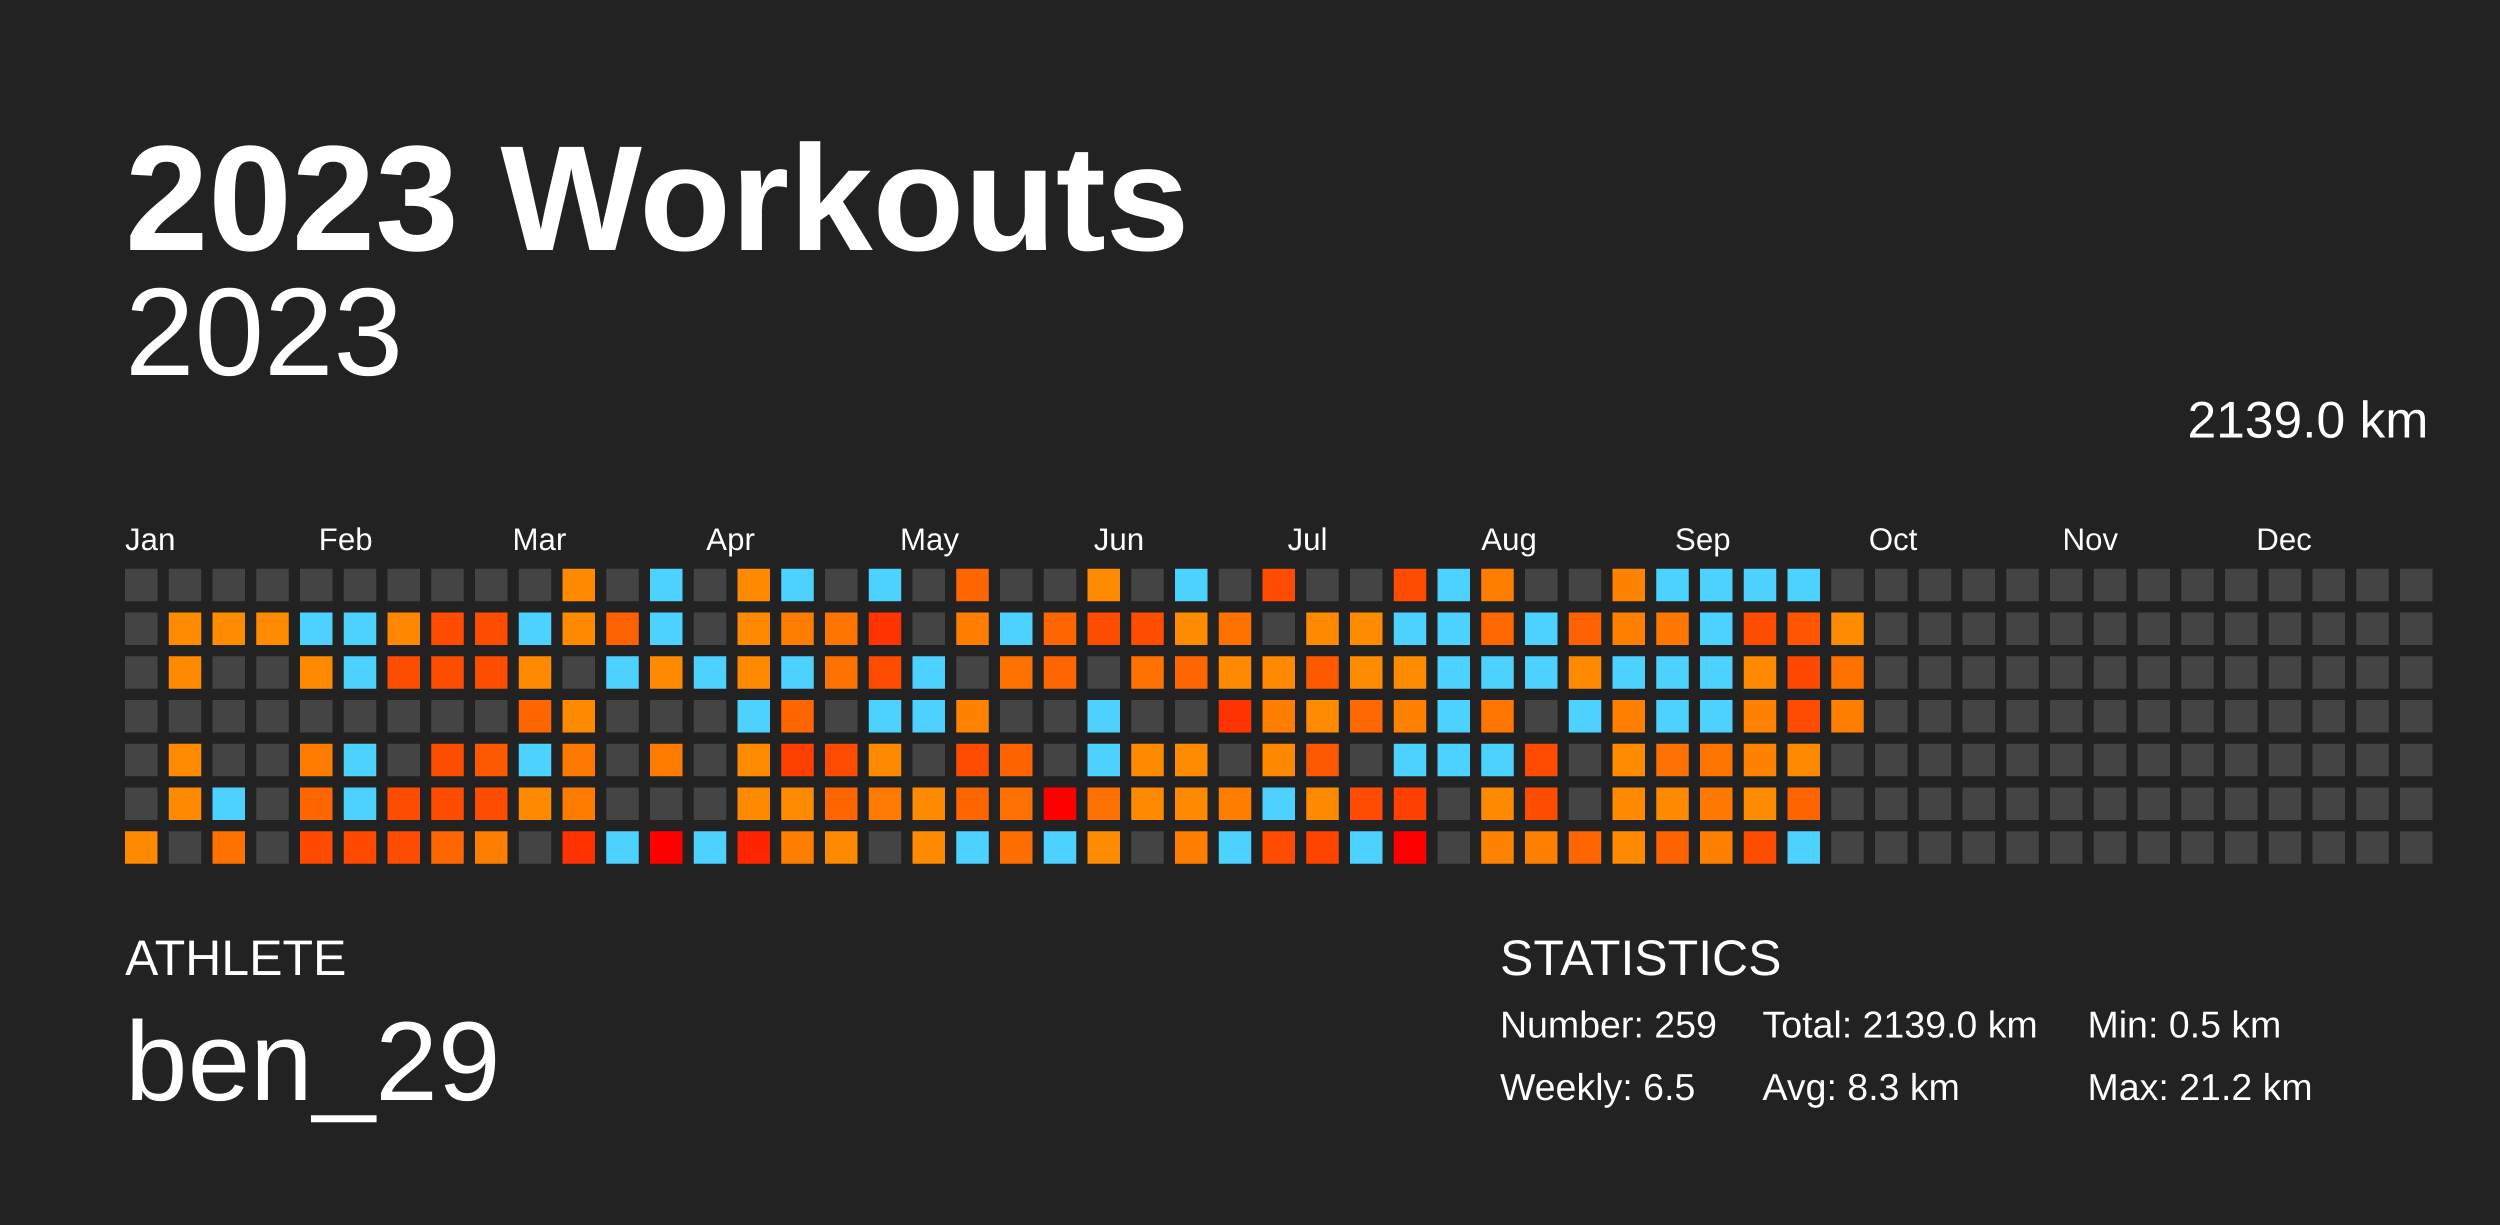
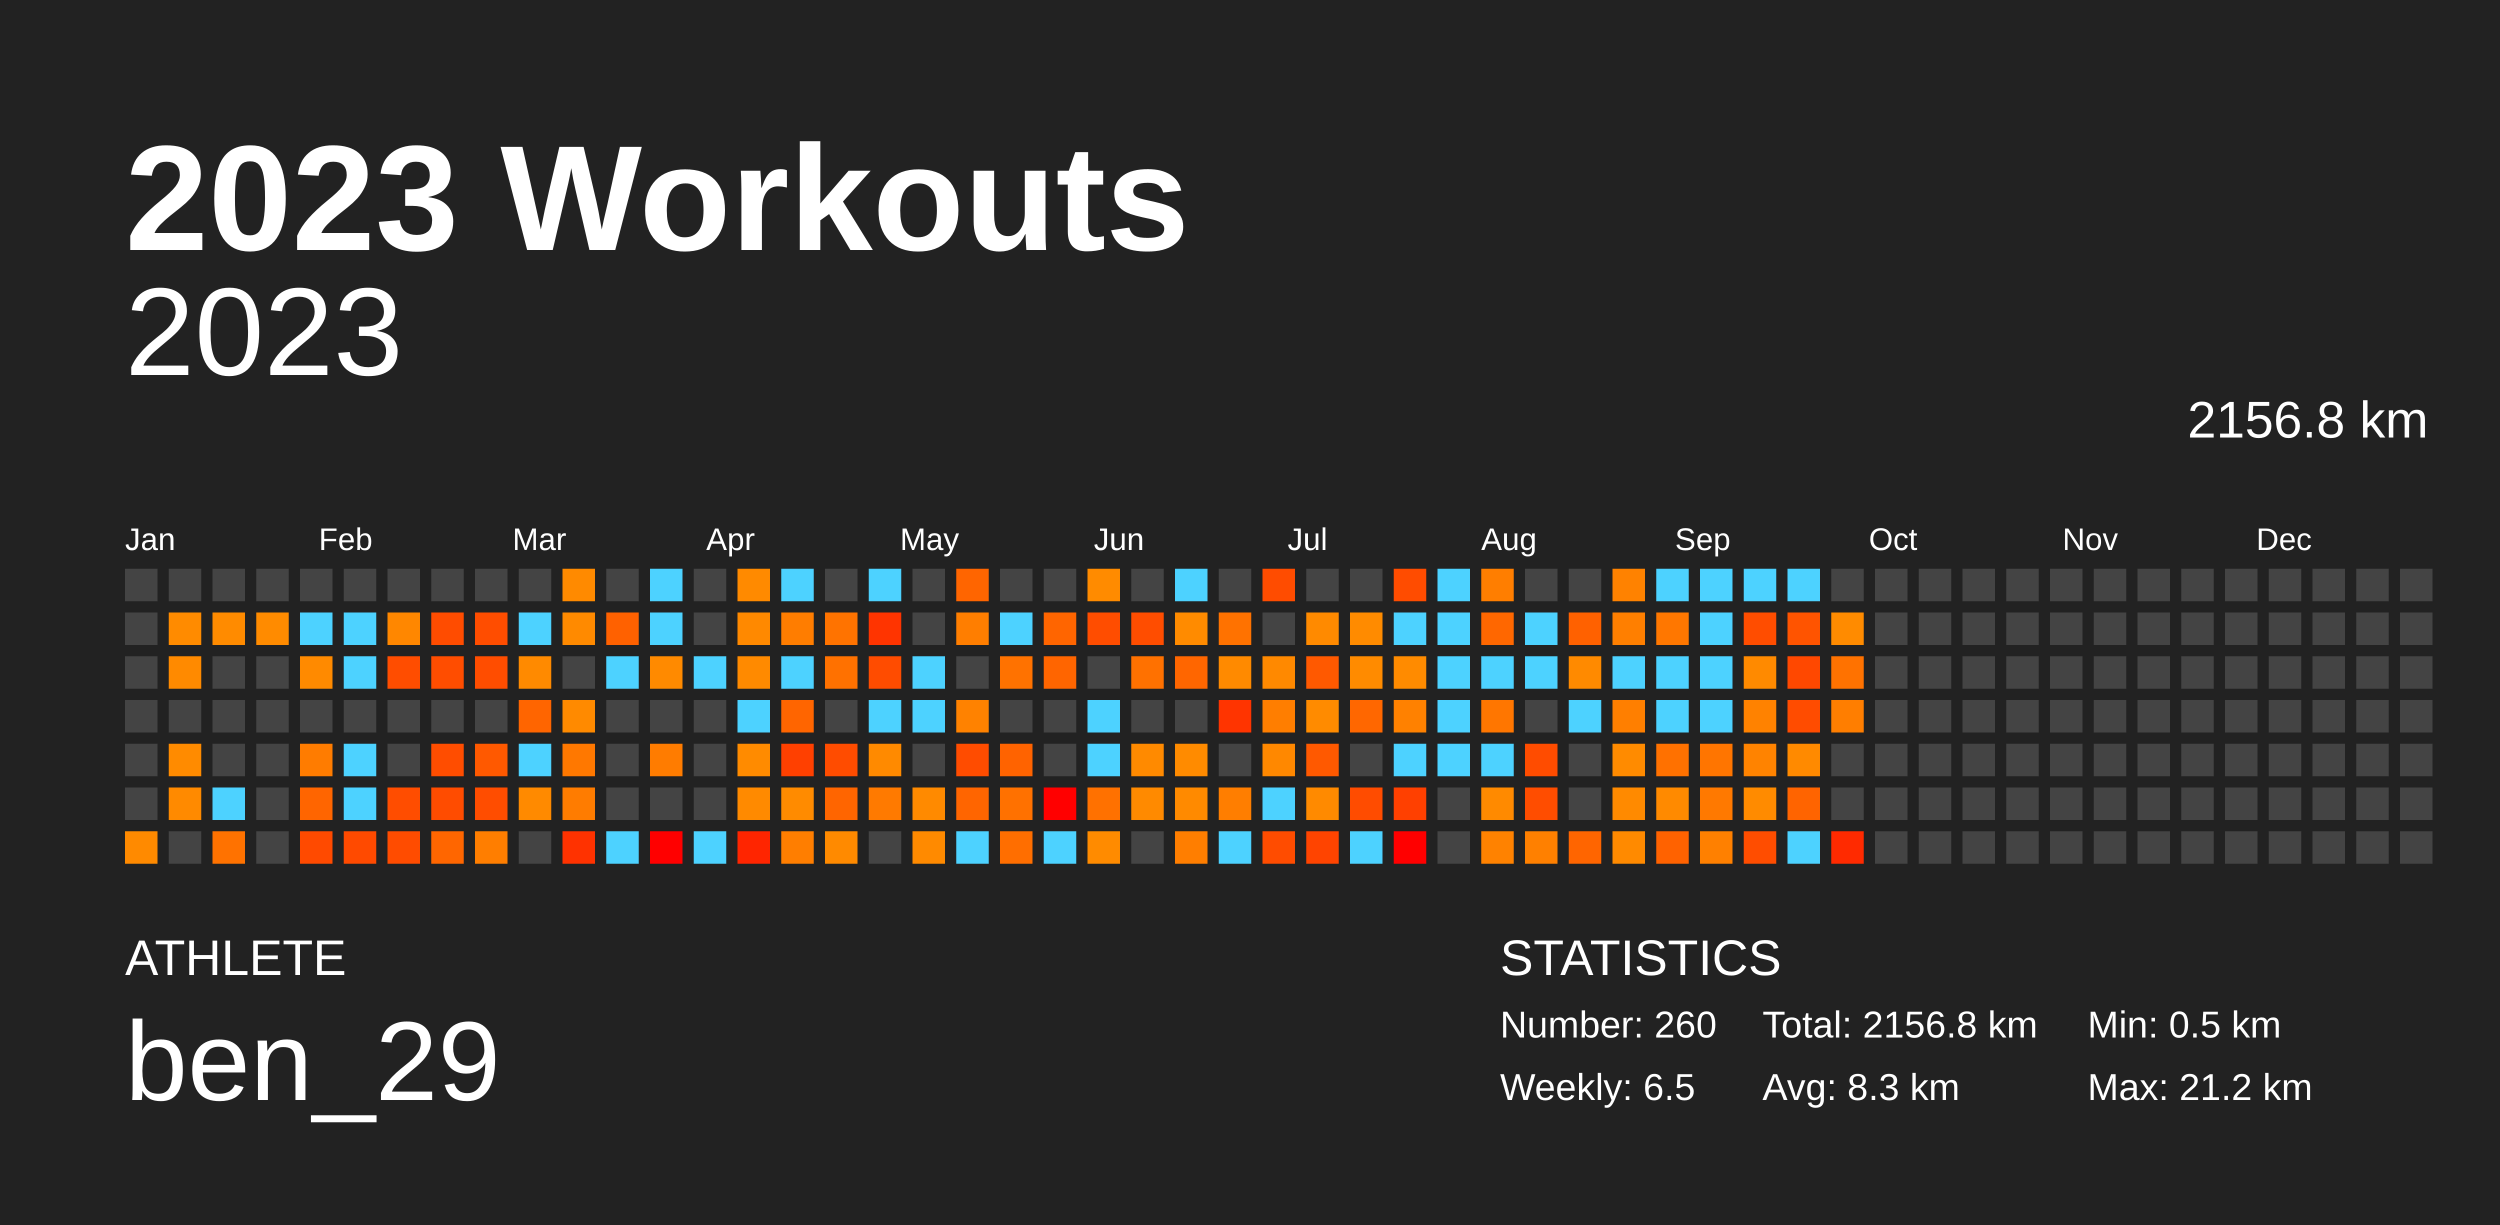
<svg xmlns="http://www.w3.org/2000/svg" baseProfile="full" height="98mm" version="1.1" viewBox="0,0,200,98" width="200mm">
  <defs />
  <rect fill="#222222" height="98" width="200" x="0" y="0" />
  <text fill="#FFFFFF" style="font-size:12px; font-family:Arial; font-weight:bold;" x="10" y="20">2023 Workouts</text>
  <text fill="#FFFFFF" style="font-size:4px; font-family:Arial" x="10" y="78">ATHLETE</text>
  <text fill="#FFFFFF" style="font-size:9px; font-family:Arial" x="10" y="88">ben_29</text>
  <text fill="#FFFFFF" style="font-size:4px; font-family:Arial" x="120" y="78">STATISTICS</text>
-   <text fill="#FFFFFF" style="font-size:3px; font-family:Arial" x="120" y="83">Number: 259</text>
+   <text fill="#FFFFFF" style="font-size:3px; font-family:Arial" x="120" y="83">Number: 260</text>
  <text fill="#FFFFFF" style="font-size:3px; font-family:Arial" x="120" y="88">Weekly: 6.5</text>
-   <text fill="#FFFFFF" style="font-size:3px; font-family:Arial" x="141" y="83">Total: 2139.0 km</text>
+   <text fill="#FFFFFF" style="font-size:3px; font-family:Arial" x="141" y="83">Total: 2156.8 km</text>
  <text fill="#FFFFFF" style="font-size:3px; font-family:Arial" x="141" y="88">Avg: 8.3 km</text>
  <text fill="#FFFFFF" style="font-size:3px; font-family:Arial" x="167" y="83">Min: 0.5 km</text>
  <text fill="#FFFFFF" style="font-size:3px; font-family:Arial" x="167" y="88">Max: 21.2 km</text>
  <text alignment-baseline="hanging" fill="#FFFFFF" style="font-size:10.0px; font-family:Arial;" x="10" y="30">2023</text>
-   <text alignment-baseline="hanging" fill="#FFFFFF" style="font-size:4.125px; font-family:Arial;" x="175" y="35">2139.0 km</text>
+   <text alignment-baseline="hanging" fill="#FFFFFF" style="font-size:4.125px; font-family:Arial;" x="175" y="35">2156.8 km</text>
  <text fill="#FFFFFF" style="font-size:2.5px; font-family:Arial" x="10.0" y="44">Jan</text>
  <text fill="#FFFFFF" style="font-size:2.5px; font-family:Arial" x="25.5" y="44">Feb</text>
  <text fill="#FFFFFF" style="font-size:2.5px; font-family:Arial" x="41.0" y="44">Mar</text>
  <text fill="#FFFFFF" style="font-size:2.5px; font-family:Arial" x="56.5" y="44">Apr</text>
  <text fill="#FFFFFF" style="font-size:2.5px; font-family:Arial" x="72.0" y="44">May</text>
  <text fill="#FFFFFF" style="font-size:2.5px; font-family:Arial" x="87.5" y="44">Jun</text>
  <text fill="#FFFFFF" style="font-size:2.5px; font-family:Arial" x="103.0" y="44">Jul</text>
  <text fill="#FFFFFF" style="font-size:2.5px; font-family:Arial" x="118.5" y="44">Aug</text>
  <text fill="#FFFFFF" style="font-size:2.5px; font-family:Arial" x="134.0" y="44">Sep</text>
  <text fill="#FFFFFF" style="font-size:2.5px; font-family:Arial" x="149.5" y="44">Oct</text>
  <text fill="#FFFFFF" style="font-size:2.5px; font-family:Arial" x="165.0" y="44">Nov</text>
  <text fill="#FFFFFF" style="font-size:2.5px; font-family:Arial" x="180.5" y="44">Dec</text>
  <rect fill="#444444" height="2.6" width="2.6" x="10.0" y="45.5" />
  <rect fill="#444444" height="2.6" width="2.6" x="10.0" y="49.0" />
  <rect fill="#444444" height="2.6" width="2.6" x="10.0" y="52.5" />
  <rect fill="#444444" height="2.6" width="2.6" x="10.0" y="56.0" />
  <rect fill="#444444" height="2.6" width="2.6" x="10.0" y="59.5" />
  <rect fill="#444444" height="2.6" width="2.6" x="10.0" y="63.0" />
  <rect fill="#ff8a00" height="2.6" width="2.6" x="10.0" y="66.5" />
  <rect fill="#444444" height="2.6" width="2.6" x="13.5" y="45.5" />
  <rect fill="#ff8b00" height="2.6" width="2.6" x="13.5" y="49.0" />
  <rect fill="#ff8a00" height="2.6" width="2.6" x="13.5" y="52.5" />
  <rect fill="#444444" height="2.6" width="2.6" x="13.5" y="56.0" />
  <rect fill="#ff8b00" height="2.6" width="2.6" x="13.5" y="59.5" />
  <rect fill="#ff8a00" height="2.6" width="2.6" x="13.5" y="63.0" />
  <rect fill="#444444" height="2.6" width="2.6" x="13.5" y="66.5" />
  <rect fill="#444444" height="2.6" width="2.6" x="17.0" y="45.5" />
  <rect fill="#ff8b00" height="2.6" width="2.6" x="17.0" y="49.0" />
  <rect fill="#444444" height="2.6" width="2.6" x="17.0" y="52.5" />
  <rect fill="#444444" height="2.6" width="2.6" x="17.0" y="56.0" />
  <rect fill="#444444" height="2.6" width="2.6" x="17.0" y="59.5" />
  <rect fill="#4dd2ff" height="2.6" width="2.6" x="17.0" y="63.0" />
  <rect fill="#ff7200" height="2.6" width="2.6" x="17.0" y="66.5" />
  <rect fill="#444444" height="2.6" width="2.6" x="20.5" y="45.5" />
  <rect fill="#ff8b00" height="2.6" width="2.6" x="20.5" y="49.0" />
  <rect fill="#444444" height="2.6" width="2.6" x="20.5" y="52.5" />
  <rect fill="#444444" height="2.6" width="2.6" x="20.5" y="56.0" />
  <rect fill="#444444" height="2.6" width="2.6" x="20.5" y="59.5" />
  <rect fill="#444444" height="2.6" width="2.6" x="20.5" y="63.0" />
  <rect fill="#444444" height="2.6" width="2.6" x="20.5" y="66.5" />
  <rect fill="#444444" height="2.6" width="2.6" x="24.0" y="45.5" />
  <rect fill="#4dd2ff" height="2.6" width="2.6" x="24.0" y="49.0" />
  <rect fill="#ff8a00" height="2.6" width="2.6" x="24.0" y="52.5" />
  <rect fill="#444444" height="2.6" width="2.6" x="24.0" y="56.0" />
  <rect fill="#ff7c00" height="2.6" width="2.6" x="24.0" y="59.5" />
  <rect fill="#ff6500" height="2.6" width="2.6" x="24.0" y="63.0" />
  <rect fill="#ff4a00" height="2.6" width="2.6" x="24.0" y="66.5" />
  <rect fill="#444444" height="2.6" width="2.6" x="27.5" y="45.5" />
  <rect fill="#4dd2ff" height="2.6" width="2.6" x="27.5" y="49.0" />
  <rect fill="#4dd2ff" height="2.6" width="2.6" x="27.5" y="52.5" />
  <rect fill="#444444" height="2.6" width="2.6" x="27.5" y="56.0" />
  <rect fill="#4dd2ff" height="2.6" width="2.6" x="27.5" y="59.5" />
  <rect fill="#4dd2ff" height="2.6" width="2.6" x="27.5" y="63.0" />
  <rect fill="#ff4a00" height="2.6" width="2.6" x="27.5" y="66.5" />
  <rect fill="#444444" height="2.6" width="2.6" x="31.0" y="45.5" />
  <rect fill="#ff8700" height="2.6" width="2.6" x="31.0" y="49.0" />
  <rect fill="#ff4d00" height="2.6" width="2.6" x="31.0" y="52.5" />
  <rect fill="#444444" height="2.6" width="2.6" x="31.0" y="56.0" />
  <rect fill="#444444" height="2.6" width="2.6" x="31.0" y="59.5" />
  <rect fill="#ff4d00" height="2.6" width="2.6" x="31.0" y="63.0" />
  <rect fill="#ff4c00" height="2.6" width="2.6" x="31.0" y="66.5" />
  <rect fill="#444444" height="2.6" width="2.6" x="34.5" y="45.5" />
  <rect fill="#ff4c00" height="2.6" width="2.6" x="34.5" y="49.0" />
  <rect fill="#ff4d00" height="2.6" width="2.6" x="34.5" y="52.5" />
  <rect fill="#444444" height="2.6" width="2.6" x="34.5" y="56.0" />
  <rect fill="#ff4d00" height="2.6" width="2.6" x="34.5" y="59.5" />
  <rect fill="#ff4c00" height="2.6" width="2.6" x="34.5" y="63.0" />
  <rect fill="#ff6600" height="2.6" width="2.6" x="34.5" y="66.5" />
  <rect fill="#444444" height="2.6" width="2.6" x="38.0" y="45.5" />
  <rect fill="#ff4d00" height="2.6" width="2.6" x="38.0" y="49.0" />
  <rect fill="#ff4d00" height="2.6" width="2.6" x="38.0" y="52.5" />
  <rect fill="#444444" height="2.6" width="2.6" x="38.0" y="56.0" />
  <rect fill="#ff5900" height="2.6" width="2.6" x="38.0" y="59.5" />
  <rect fill="#ff4d00" height="2.6" width="2.6" x="38.0" y="63.0" />
  <rect fill="#ff7e00" height="2.6" width="2.6" x="38.0" y="66.5" />
  <rect fill="#444444" height="2.6" width="2.6" x="41.5" y="45.5" />
  <rect fill="#4dd2ff" height="2.6" width="2.6" x="41.5" y="49.0" />
  <rect fill="#ff8a00" height="2.6" width="2.6" x="41.5" y="52.5" />
  <rect fill="#ff6500" height="2.6" width="2.6" x="41.5" y="56.0" />
  <rect fill="#4dd2ff" height="2.6" width="2.6" x="41.5" y="59.5" />
  <rect fill="#ff8a00" height="2.6" width="2.6" x="41.5" y="63.0" />
  <rect fill="#444444" height="2.6" width="2.6" x="41.5" y="66.5" />
  <rect fill="#ff8a00" height="2.6" width="2.6" x="45.0" y="45.5" />
  <rect fill="#ff8a00" height="2.6" width="2.6" x="45.0" y="49.0" />
  <rect fill="#444444" height="2.6" width="2.6" x="45.0" y="52.5" />
  <rect fill="#ff8a00" height="2.6" width="2.6" x="45.0" y="56.0" />
  <rect fill="#ff7800" height="2.6" width="2.6" x="45.0" y="59.5" />
  <rect fill="#ff7c00" height="2.6" width="2.6" x="45.0" y="63.0" />
  <rect fill="#ff3200" height="2.6" width="2.6" x="45.0" y="66.5" />
  <rect fill="#444444" height="2.6" width="2.6" x="48.5" y="45.5" />
  <rect fill="#ff6100" height="2.6" width="2.6" x="48.5" y="49.0" />
  <rect fill="#4dd2ff" height="2.6" width="2.6" x="48.5" y="52.5" />
  <rect fill="#444444" height="2.6" width="2.6" x="48.5" y="56.0" />
  <rect fill="#444444" height="2.6" width="2.6" x="48.5" y="59.5" />
  <rect fill="#444444" height="2.6" width="2.6" x="48.5" y="63.0" />
  <rect fill="#4dd2ff" height="2.6" width="2.6" x="48.5" y="66.5" />
  <rect fill="#4dd2ff" height="2.6" width="2.6" x="52.0" y="45.5" />
  <rect fill="#4dd2ff" height="2.6" width="2.6" x="52.0" y="49.0" />
  <rect fill="#ff8a00" height="2.6" width="2.6" x="52.0" y="52.5" />
  <rect fill="#444444" height="2.6" width="2.6" x="52.0" y="56.0" />
  <rect fill="#ff7c00" height="2.6" width="2.6" x="52.0" y="59.5" />
  <rect fill="#444444" height="2.6" width="2.6" x="52.0" y="63.0" />
  <rect fill="red" height="2.6" width="2.6" x="52.0" y="66.5" />
  <rect fill="#444444" height="2.6" width="2.6" x="55.5" y="45.5" />
  <rect fill="#444444" height="2.6" width="2.6" x="55.5" y="49.0" />
  <rect fill="#4dd2ff" height="2.6" width="2.6" x="55.5" y="52.5" />
  <rect fill="#444444" height="2.6" width="2.6" x="55.5" y="56.0" />
  <rect fill="#444444" height="2.6" width="2.6" x="55.5" y="59.5" />
  <rect fill="#444444" height="2.6" width="2.6" x="55.5" y="63.0" />
  <rect fill="#4dd2ff" height="2.6" width="2.6" x="55.5" y="66.5" />
  <rect fill="#ff8a00" height="2.6" width="2.6" x="59.0" y="45.5" />
  <rect fill="#ff8900" height="2.6" width="2.6" x="59.0" y="49.0" />
  <rect fill="#ff8a00" height="2.6" width="2.6" x="59.0" y="52.5" />
  <rect fill="#4dd2ff" height="2.6" width="2.6" x="59.0" y="56.0" />
  <rect fill="#ff8b00" height="2.6" width="2.6" x="59.0" y="59.5" />
  <rect fill="#ff8a00" height="2.6" width="2.6" x="59.0" y="63.0" />
  <rect fill="#ff2500" height="2.6" width="2.6" x="59.0" y="66.5" />
  <rect fill="#4dd2ff" height="2.6" width="2.6" x="62.5" y="45.5" />
  <rect fill="#ff7d00" height="2.6" width="2.6" x="62.5" y="49.0" />
  <rect fill="#4dd2ff" height="2.6" width="2.6" x="62.5" y="52.5" />
  <rect fill="#ff6500" height="2.6" width="2.6" x="62.5" y="56.0" />
  <rect fill="#ff4000" height="2.6" width="2.6" x="62.5" y="59.5" />
  <rect fill="#ff8b00" height="2.6" width="2.6" x="62.5" y="63.0" />
  <rect fill="#ff7e00" height="2.6" width="2.6" x="62.5" y="66.5" />
  <rect fill="#444444" height="2.6" width="2.6" x="66.0" y="45.5" />
  <rect fill="#ff7300" height="2.6" width="2.6" x="66.0" y="49.0" />
  <rect fill="#ff7100" height="2.6" width="2.6" x="66.0" y="52.5" />
  <rect fill="#444444" height="2.6" width="2.6" x="66.0" y="56.0" />
  <rect fill="#ff4c00" height="2.6" width="2.6" x="66.0" y="59.5" />
  <rect fill="#ff6500" height="2.6" width="2.6" x="66.0" y="63.0" />
  <rect fill="#ff8a00" height="2.6" width="2.6" x="66.0" y="66.5" />
  <rect fill="#4dd2ff" height="2.6" width="2.6" x="69.5" y="45.5" />
  <rect fill="#ff3400" height="2.6" width="2.6" x="69.5" y="49.0" />
  <rect fill="#ff4c00" height="2.6" width="2.6" x="69.5" y="52.5" />
  <rect fill="#4dd2ff" height="2.6" width="2.6" x="69.5" y="56.0" />
  <rect fill="#ff8a00" height="2.6" width="2.6" x="69.5" y="59.5" />
  <rect fill="#ff7a00" height="2.6" width="2.6" x="69.5" y="63.0" />
  <rect fill="#444444" height="2.6" width="2.6" x="69.5" y="66.5" />
  <rect fill="#444444" height="2.6" width="2.6" x="73.0" y="45.5" />
  <rect fill="#444444" height="2.6" width="2.6" x="73.0" y="49.0" />
  <rect fill="#4dd2ff" height="2.6" width="2.6" x="73.0" y="52.5" />
  <rect fill="#4dd2ff" height="2.6" width="2.6" x="73.0" y="56.0" />
  <rect fill="#444444" height="2.6" width="2.6" x="73.0" y="59.5" />
  <rect fill="#ff8a00" height="2.6" width="2.6" x="73.0" y="63.0" />
  <rect fill="#ff8a00" height="2.6" width="2.6" x="73.0" y="66.5" />
  <rect fill="#ff6500" height="2.6" width="2.6" x="76.5" y="45.5" />
  <rect fill="#ff7e00" height="2.6" width="2.6" x="76.5" y="49.0" />
  <rect fill="#444444" height="2.6" width="2.6" x="76.5" y="52.5" />
  <rect fill="#ff8200" height="2.6" width="2.6" x="76.5" y="56.0" />
  <rect fill="#ff4c00" height="2.6" width="2.6" x="76.5" y="59.5" />
  <rect fill="#ff6500" height="2.6" width="2.6" x="76.5" y="63.0" />
  <rect fill="#4dd2ff" height="2.6" width="2.6" x="76.5" y="66.5" />
  <rect fill="#444444" height="2.6" width="2.6" x="80.0" y="45.5" />
  <rect fill="#4dd2ff" height="2.6" width="2.6" x="80.0" y="49.0" />
  <rect fill="#ff7200" height="2.6" width="2.6" x="80.0" y="52.5" />
  <rect fill="#444444" height="2.6" width="2.6" x="80.0" y="56.0" />
  <rect fill="#ff6300" height="2.6" width="2.6" x="80.0" y="59.5" />
  <rect fill="#ff7100" height="2.6" width="2.6" x="80.0" y="63.0" />
  <rect fill="#ff6e00" height="2.6" width="2.6" x="80.0" y="66.5" />
  <rect fill="#444444" height="2.6" width="2.6" x="83.5" y="45.5" />
  <rect fill="#ff6500" height="2.6" width="2.6" x="83.5" y="49.0" />
  <rect fill="#ff6500" height="2.6" width="2.6" x="83.5" y="52.5" />
  <rect fill="#444444" height="2.6" width="2.6" x="83.5" y="56.0" />
  <rect fill="#444444" height="2.6" width="2.6" x="83.5" y="59.5" />
  <rect fill="red" height="2.6" width="2.6" x="83.5" y="63.0" />
  <rect fill="#4dd2ff" height="2.6" width="2.6" x="83.5" y="66.5" />
  <rect fill="#ff8b00" height="2.6" width="2.6" x="87.0" y="45.5" />
  <rect fill="#ff4d00" height="2.6" width="2.6" x="87.0" y="49.0" />
  <rect fill="#444444" height="2.6" width="2.6" x="87.0" y="52.5" />
  <rect fill="#4dd2ff" height="2.6" width="2.6" x="87.0" y="56.0" />
  <rect fill="#4dd2ff" height="2.6" width="2.6" x="87.0" y="59.5" />
  <rect fill="#ff7100" height="2.6" width="2.6" x="87.0" y="63.0" />
  <rect fill="#ff8b00" height="2.6" width="2.6" x="87.0" y="66.5" />
  <rect fill="#444444" height="2.6" width="2.6" x="90.5" y="45.5" />
  <rect fill="#ff4d00" height="2.6" width="2.6" x="90.5" y="49.0" />
  <rect fill="#ff7100" height="2.6" width="2.6" x="90.5" y="52.5" />
  <rect fill="#444444" height="2.6" width="2.6" x="90.5" y="56.0" />
  <rect fill="#ff8a00" height="2.6" width="2.6" x="90.5" y="59.5" />
  <rect fill="#ff8a00" height="2.6" width="2.6" x="90.5" y="63.0" />
  <rect fill="#444444" height="2.6" width="2.6" x="90.5" y="66.5" />
  <rect fill="#4dd2ff" height="2.6" width="2.6" x="94.0" y="45.5" />
  <rect fill="#ff8b00" height="2.6" width="2.6" x="94.0" y="49.0" />
  <rect fill="#ff6600" height="2.6" width="2.6" x="94.0" y="52.5" />
  <rect fill="#444444" height="2.6" width="2.6" x="94.0" y="56.0" />
  <rect fill="#ff8b00" height="2.6" width="2.6" x="94.0" y="59.5" />
  <rect fill="#ff8a00" height="2.6" width="2.6" x="94.0" y="63.0" />
  <rect fill="#ff7e00" height="2.6" width="2.6" x="94.0" y="66.5" />
  <rect fill="#444444" height="2.6" width="2.6" x="97.5" y="45.5" />
  <rect fill="#ff7200" height="2.6" width="2.6" x="97.5" y="49.0" />
  <rect fill="#ff8a00" height="2.6" width="2.6" x="97.5" y="52.5" />
  <rect fill="#ff3400" height="2.6" width="2.6" x="97.5" y="56.0" />
  <rect fill="#444444" height="2.6" width="2.6" x="97.5" y="59.5" />
  <rect fill="#ff7e00" height="2.6" width="2.6" x="97.5" y="63.0" />
  <rect fill="#4dd2ff" height="2.6" width="2.6" x="97.5" y="66.5" />
  <rect fill="#ff4c00" height="2.6" width="2.6" x="101.0" y="45.5" />
  <rect fill="#444444" height="2.6" width="2.6" x="101.0" y="49.0" />
  <rect fill="#ff8900" height="2.6" width="2.6" x="101.0" y="52.5" />
  <rect fill="#ff7e00" height="2.6" width="2.6" x="101.0" y="56.0" />
  <rect fill="#ff8800" height="2.6" width="2.6" x="101.0" y="59.5" />
  <rect fill="#4dd2ff" height="2.6" width="2.6" x="101.0" y="63.0" />
  <rect fill="#ff4c00" height="2.6" width="2.6" x="101.0" y="66.5" />
  <rect fill="#444444" height="2.6" width="2.6" x="104.5" y="45.5" />
  <rect fill="#ff8a00" height="2.6" width="2.6" x="104.5" y="49.0" />
  <rect fill="#ff5900" height="2.6" width="2.6" x="104.5" y="52.5" />
  <rect fill="#ff8b00" height="2.6" width="2.6" x="104.5" y="56.0" />
  <rect fill="#ff5900" height="2.6" width="2.6" x="104.5" y="59.5" />
  <rect fill="#ff8a00" height="2.6" width="2.6" x="104.5" y="63.0" />
  <rect fill="#ff4400" height="2.6" width="2.6" x="104.5" y="66.5" />
  <rect fill="#444444" height="2.6" width="2.6" x="108.0" y="45.5" />
  <rect fill="#ff8b00" height="2.6" width="2.6" x="108.0" y="49.0" />
  <rect fill="#ff8b00" height="2.6" width="2.6" x="108.0" y="52.5" />
  <rect fill="#ff6700" height="2.6" width="2.6" x="108.0" y="56.0" />
  <rect fill="#444444" height="2.6" width="2.6" x="108.0" y="59.5" />
  <rect fill="#ff4c00" height="2.6" width="2.6" x="108.0" y="63.0" />
  <rect fill="#4dd2ff" height="2.6" width="2.6" x="108.0" y="66.5" />
  <rect fill="#ff4c00" height="2.6" width="2.6" x="111.5" y="45.5" />
  <rect fill="#4dd2ff" height="2.6" width="2.6" x="111.5" y="49.0" />
  <rect fill="#ff8b00" height="2.6" width="2.6" x="111.5" y="52.5" />
  <rect fill="#ff8100" height="2.6" width="2.6" x="111.5" y="56.0" />
  <rect fill="#4dd2ff" height="2.6" width="2.6" x="111.5" y="59.5" />
  <rect fill="#ff4000" height="2.6" width="2.6" x="111.5" y="63.0" />
  <rect fill="red" height="2.6" width="2.6" x="111.5" y="66.5" />
  <rect fill="#4dd2ff" height="2.6" width="2.6" x="115.0" y="45.5" />
  <rect fill="#4dd2ff" height="2.6" width="2.6" x="115.0" y="49.0" />
  <rect fill="#4dd2ff" height="2.6" width="2.6" x="115.0" y="52.5" />
  <rect fill="#4dd2ff" height="2.6" width="2.6" x="115.0" y="56.0" />
  <rect fill="#4dd2ff" height="2.6" width="2.6" x="115.0" y="59.5" />
  <rect fill="#444444" height="2.6" width="2.6" x="115.0" y="63.0" />
  <rect fill="#444444" height="2.6" width="2.6" x="115.0" y="66.5" />
  <rect fill="#ff7e00" height="2.6" width="2.6" x="118.5" y="45.5" />
  <rect fill="#ff6700" height="2.6" width="2.6" x="118.5" y="49.0" />
  <rect fill="#4dd2ff" height="2.6" width="2.6" x="118.5" y="52.5" />
  <rect fill="#ff7600" height="2.6" width="2.6" x="118.5" y="56.0" />
  <rect fill="#4dd2ff" height="2.6" width="2.6" x="118.5" y="59.5" />
  <rect fill="#ff8a00" height="2.6" width="2.6" x="118.5" y="63.0" />
  <rect fill="#ff8200" height="2.6" width="2.6" x="118.5" y="66.5" />
  <rect fill="#444444" height="2.6" width="2.6" x="122.0" y="45.5" />
  <rect fill="#4dd2ff" height="2.6" width="2.6" x="122.0" y="49.0" />
  <rect fill="#4dd2ff" height="2.6" width="2.6" x="122.0" y="52.5" />
  <rect fill="#444444" height="2.6" width="2.6" x="122.0" y="56.0" />
  <rect fill="#ff4c00" height="2.6" width="2.6" x="122.0" y="59.5" />
  <rect fill="#ff4d00" height="2.6" width="2.6" x="122.0" y="63.0" />
  <rect fill="#ff8000" height="2.6" width="2.6" x="122.0" y="66.5" />
  <rect fill="#444444" height="2.6" width="2.6" x="125.5" y="45.5" />
  <rect fill="#ff6100" height="2.6" width="2.6" x="125.5" y="49.0" />
  <rect fill="#ff8a00" height="2.6" width="2.6" x="125.5" y="52.5" />
  <rect fill="#4dd2ff" height="2.6" width="2.6" x="125.5" y="56.0" />
  <rect fill="#444444" height="2.6" width="2.6" x="125.5" y="59.5" />
  <rect fill="#444444" height="2.6" width="2.6" x="125.5" y="63.0" />
  <rect fill="#ff6500" height="2.6" width="2.6" x="125.5" y="66.5" />
  <rect fill="#ff8200" height="2.6" width="2.6" x="129.0" y="45.5" />
  <rect fill="#ff7f00" height="2.6" width="2.6" x="129.0" y="49.0" />
  <rect fill="#4dd2ff" height="2.6" width="2.6" x="129.0" y="52.5" />
  <rect fill="#ff7f00" height="2.6" width="2.6" x="129.0" y="56.0" />
  <rect fill="#ff8b00" height="2.6" width="2.6" x="129.0" y="59.5" />
  <rect fill="#ff8a00" height="2.6" width="2.6" x="129.0" y="63.0" />
  <rect fill="#ff8a00" height="2.6" width="2.6" x="129.0" y="66.5" />
  <rect fill="#4dd2ff" height="2.6" width="2.6" x="132.5" y="45.5" />
  <rect fill="#ff7700" height="2.6" width="2.6" x="132.5" y="49.0" />
  <rect fill="#4dd2ff" height="2.6" width="2.6" x="132.5" y="52.5" />
  <rect fill="#4dd2ff" height="2.6" width="2.6" x="132.5" y="56.0" />
  <rect fill="#ff7100" height="2.6" width="2.6" x="132.5" y="59.5" />
  <rect fill="#ff8a00" height="2.6" width="2.6" x="132.5" y="63.0" />
  <rect fill="#ff6200" height="2.6" width="2.6" x="132.5" y="66.5" />
  <rect fill="#4dd2ff" height="2.6" width="2.6" x="136.0" y="45.5" />
  <rect fill="#4dd2ff" height="2.6" width="2.6" x="136.0" y="49.0" />
  <rect fill="#4dd2ff" height="2.6" width="2.6" x="136.0" y="52.5" />
  <rect fill="#4dd2ff" height="2.6" width="2.6" x="136.0" y="56.0" />
  <rect fill="#ff7500" height="2.6" width="2.6" x="136.0" y="59.5" />
  <rect fill="#ff7900" height="2.6" width="2.6" x="136.0" y="63.0" />
  <rect fill="#ff8000" height="2.6" width="2.6" x="136.0" y="66.5" />
  <rect fill="#4dd2ff" height="2.6" width="2.6" x="139.5" y="45.5" />
  <rect fill="#ff4d00" height="2.6" width="2.6" x="139.5" y="49.0" />
  <rect fill="#ff8a00" height="2.6" width="2.6" x="139.5" y="52.5" />
  <rect fill="#ff8200" height="2.6" width="2.6" x="139.5" y="56.0" />
  <rect fill="#ff8300" height="2.6" width="2.6" x="139.5" y="59.5" />
  <rect fill="#ff8b00" height="2.6" width="2.6" x="139.5" y="63.0" />
  <rect fill="#ff4d00" height="2.6" width="2.6" x="139.5" y="66.5" />
  <rect fill="#4dd2ff" height="2.6" width="2.6" x="143.0" y="45.5" />
  <rect fill="#ff5400" height="2.6" width="2.6" x="143.0" y="49.0" />
  <rect fill="#ff4800" height="2.6" width="2.6" x="143.0" y="52.5" />
  <rect fill="#ff4c00" height="2.6" width="2.6" x="143.0" y="56.0" />
  <rect fill="#ff8a00" height="2.6" width="2.6" x="143.0" y="59.5" />
  <rect fill="#ff6400" height="2.6" width="2.6" x="143.0" y="63.0" />
  <rect fill="#4dd2ff" height="2.6" width="2.6" x="143.0" y="66.5" />
  <rect fill="#444444" height="2.6" width="2.6" x="146.5" y="45.5" />
  <rect fill="#ff8b00" height="2.6" width="2.6" x="146.5" y="49.0" />
  <rect fill="#ff7200" height="2.6" width="2.6" x="146.5" y="52.5" />
  <rect fill="#ff7e00" height="2.6" width="2.6" x="146.5" y="56.0" />
  <rect fill="#444444" height="2.6" width="2.6" x="146.5" y="59.5" />
  <rect fill="#444444" height="2.6" width="2.6" x="146.5" y="63.0" />
-   <rect fill="#444444" height="2.6" width="2.6" x="146.5" y="66.5" />
+   <rect fill="#ff2a00" height="2.6" width="2.6" x="146.5" y="66.5" />
  <rect fill="#444444" height="2.6" width="2.6" x="150.0" y="45.5" />
  <rect fill="#444444" height="2.6" width="2.6" x="150.0" y="49.0" />
  <rect fill="#444444" height="2.6" width="2.6" x="150.0" y="52.5" />
  <rect fill="#444444" height="2.6" width="2.6" x="150.0" y="56.0" />
  <rect fill="#444444" height="2.6" width="2.6" x="150.0" y="59.5" />
  <rect fill="#444444" height="2.6" width="2.6" x="150.0" y="63.0" />
  <rect fill="#444444" height="2.6" width="2.6" x="150.0" y="66.5" />
  <rect fill="#444444" height="2.6" width="2.6" x="153.5" y="45.5" />
  <rect fill="#444444" height="2.6" width="2.6" x="153.5" y="49.0" />
  <rect fill="#444444" height="2.6" width="2.6" x="153.5" y="52.5" />
  <rect fill="#444444" height="2.6" width="2.6" x="153.5" y="56.0" />
  <rect fill="#444444" height="2.6" width="2.6" x="153.5" y="59.5" />
  <rect fill="#444444" height="2.6" width="2.6" x="153.5" y="63.0" />
  <rect fill="#444444" height="2.6" width="2.6" x="153.5" y="66.5" />
  <rect fill="#444444" height="2.6" width="2.6" x="157.0" y="45.5" />
  <rect fill="#444444" height="2.6" width="2.6" x="157.0" y="49.0" />
  <rect fill="#444444" height="2.6" width="2.6" x="157.0" y="52.5" />
  <rect fill="#444444" height="2.6" width="2.6" x="157.0" y="56.0" />
  <rect fill="#444444" height="2.6" width="2.6" x="157.0" y="59.5" />
  <rect fill="#444444" height="2.6" width="2.6" x="157.0" y="63.0" />
  <rect fill="#444444" height="2.6" width="2.6" x="157.0" y="66.5" />
  <rect fill="#444444" height="2.6" width="2.6" x="160.5" y="45.5" />
  <rect fill="#444444" height="2.6" width="2.6" x="160.5" y="49.0" />
  <rect fill="#444444" height="2.6" width="2.6" x="160.5" y="52.5" />
  <rect fill="#444444" height="2.6" width="2.6" x="160.5" y="56.0" />
  <rect fill="#444444" height="2.6" width="2.6" x="160.5" y="59.5" />
  <rect fill="#444444" height="2.6" width="2.6" x="160.5" y="63.0" />
  <rect fill="#444444" height="2.6" width="2.6" x="160.5" y="66.5" />
  <rect fill="#444444" height="2.6" width="2.6" x="164.0" y="45.5" />
  <rect fill="#444444" height="2.6" width="2.6" x="164.0" y="49.0" />
  <rect fill="#444444" height="2.6" width="2.6" x="164.0" y="52.5" />
  <rect fill="#444444" height="2.6" width="2.6" x="164.0" y="56.0" />
  <rect fill="#444444" height="2.6" width="2.6" x="164.0" y="59.5" />
  <rect fill="#444444" height="2.6" width="2.6" x="164.0" y="63.0" />
  <rect fill="#444444" height="2.6" width="2.6" x="164.0" y="66.5" />
  <rect fill="#444444" height="2.6" width="2.6" x="167.5" y="45.5" />
  <rect fill="#444444" height="2.6" width="2.6" x="167.5" y="49.0" />
  <rect fill="#444444" height="2.6" width="2.6" x="167.5" y="52.5" />
  <rect fill="#444444" height="2.6" width="2.6" x="167.5" y="56.0" />
  <rect fill="#444444" height="2.6" width="2.6" x="167.5" y="59.5" />
  <rect fill="#444444" height="2.6" width="2.6" x="167.5" y="63.0" />
  <rect fill="#444444" height="2.6" width="2.6" x="167.5" y="66.5" />
  <rect fill="#444444" height="2.6" width="2.6" x="171.0" y="45.5" />
  <rect fill="#444444" height="2.6" width="2.6" x="171.0" y="49.0" />
  <rect fill="#444444" height="2.6" width="2.6" x="171.0" y="52.5" />
  <rect fill="#444444" height="2.6" width="2.6" x="171.0" y="56.0" />
  <rect fill="#444444" height="2.6" width="2.6" x="171.0" y="59.5" />
  <rect fill="#444444" height="2.6" width="2.6" x="171.0" y="63.0" />
  <rect fill="#444444" height="2.6" width="2.6" x="171.0" y="66.5" />
  <rect fill="#444444" height="2.6" width="2.6" x="174.5" y="45.5" />
  <rect fill="#444444" height="2.6" width="2.6" x="174.5" y="49.0" />
  <rect fill="#444444" height="2.6" width="2.6" x="174.5" y="52.5" />
  <rect fill="#444444" height="2.6" width="2.6" x="174.5" y="56.0" />
  <rect fill="#444444" height="2.6" width="2.6" x="174.5" y="59.5" />
  <rect fill="#444444" height="2.6" width="2.6" x="174.5" y="63.0" />
  <rect fill="#444444" height="2.6" width="2.6" x="174.5" y="66.5" />
  <rect fill="#444444" height="2.6" width="2.6" x="178.0" y="45.5" />
  <rect fill="#444444" height="2.6" width="2.6" x="178.0" y="49.0" />
  <rect fill="#444444" height="2.6" width="2.6" x="178.0" y="52.5" />
  <rect fill="#444444" height="2.6" width="2.6" x="178.0" y="56.0" />
  <rect fill="#444444" height="2.6" width="2.6" x="178.0" y="59.5" />
  <rect fill="#444444" height="2.6" width="2.6" x="178.0" y="63.0" />
  <rect fill="#444444" height="2.6" width="2.6" x="178.0" y="66.5" />
  <rect fill="#444444" height="2.6" width="2.6" x="181.5" y="45.5" />
  <rect fill="#444444" height="2.6" width="2.6" x="181.5" y="49.0" />
  <rect fill="#444444" height="2.6" width="2.6" x="181.5" y="52.5" />
  <rect fill="#444444" height="2.6" width="2.6" x="181.5" y="56.0" />
  <rect fill="#444444" height="2.6" width="2.6" x="181.5" y="59.5" />
  <rect fill="#444444" height="2.6" width="2.6" x="181.5" y="63.0" />
  <rect fill="#444444" height="2.6" width="2.6" x="181.5" y="66.5" />
  <rect fill="#444444" height="2.6" width="2.6" x="185.0" y="45.5" />
  <rect fill="#444444" height="2.6" width="2.6" x="185.0" y="49.0" />
  <rect fill="#444444" height="2.6" width="2.6" x="185.0" y="52.5" />
  <rect fill="#444444" height="2.6" width="2.6" x="185.0" y="56.0" />
  <rect fill="#444444" height="2.6" width="2.6" x="185.0" y="59.5" />
  <rect fill="#444444" height="2.6" width="2.6" x="185.0" y="63.0" />
  <rect fill="#444444" height="2.6" width="2.6" x="185.0" y="66.5" />
  <rect fill="#444444" height="2.6" width="2.6" x="188.5" y="45.5" />
  <rect fill="#444444" height="2.6" width="2.6" x="188.5" y="49.0" />
  <rect fill="#444444" height="2.6" width="2.6" x="188.5" y="52.5" />
  <rect fill="#444444" height="2.6" width="2.6" x="188.5" y="56.0" />
  <rect fill="#444444" height="2.6" width="2.6" x="188.5" y="59.5" />
  <rect fill="#444444" height="2.6" width="2.6" x="188.5" y="63.0" />
  <rect fill="#444444" height="2.6" width="2.6" x="188.5" y="66.5" />
  <rect fill="#444444" height="2.6" width="2.6" x="192.0" y="45.5" />
  <rect fill="#444444" height="2.6" width="2.6" x="192.0" y="49.0" />
  <rect fill="#444444" height="2.6" width="2.6" x="192.0" y="52.5" />
  <rect fill="#444444" height="2.6" width="2.6" x="192.0" y="56.0" />
  <rect fill="#444444" height="2.6" width="2.6" x="192.0" y="59.5" />
  <rect fill="#444444" height="2.6" width="2.6" x="192.0" y="63.0" />
  <rect fill="#444444" height="2.6" width="2.6" x="192.0" y="66.5" />
</svg>
